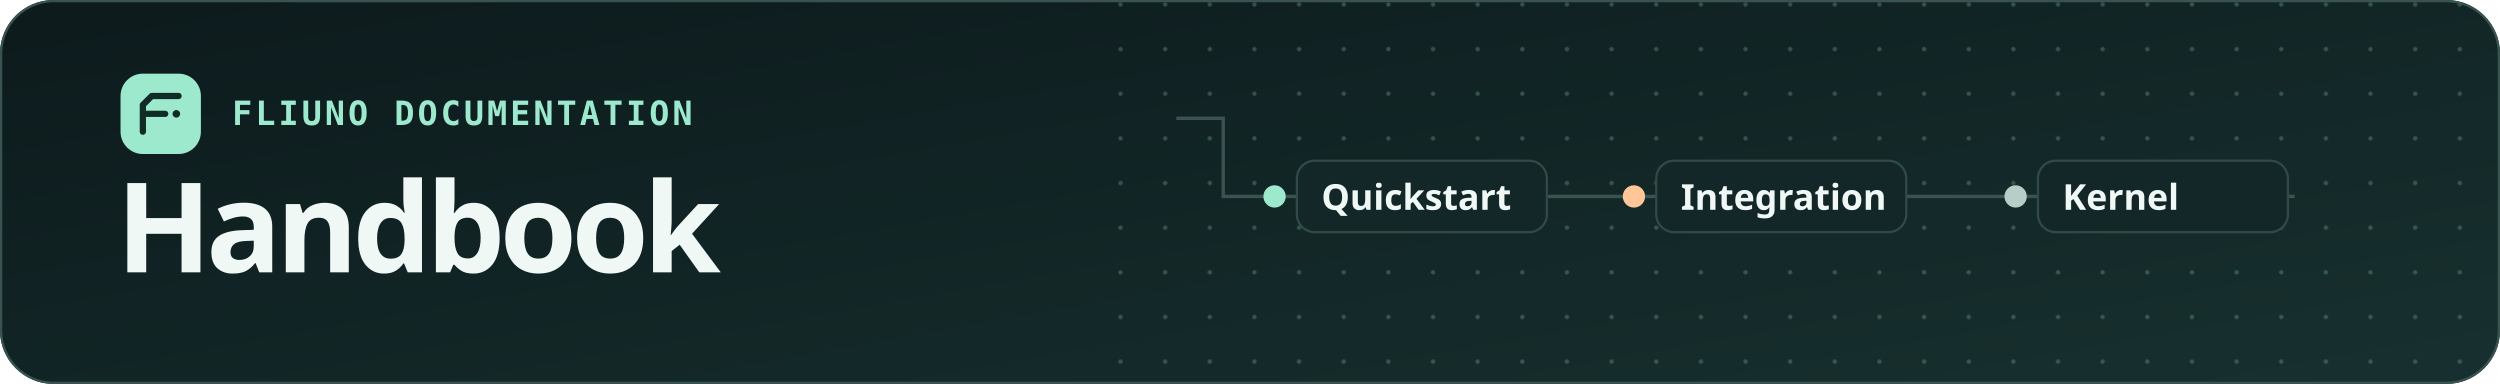
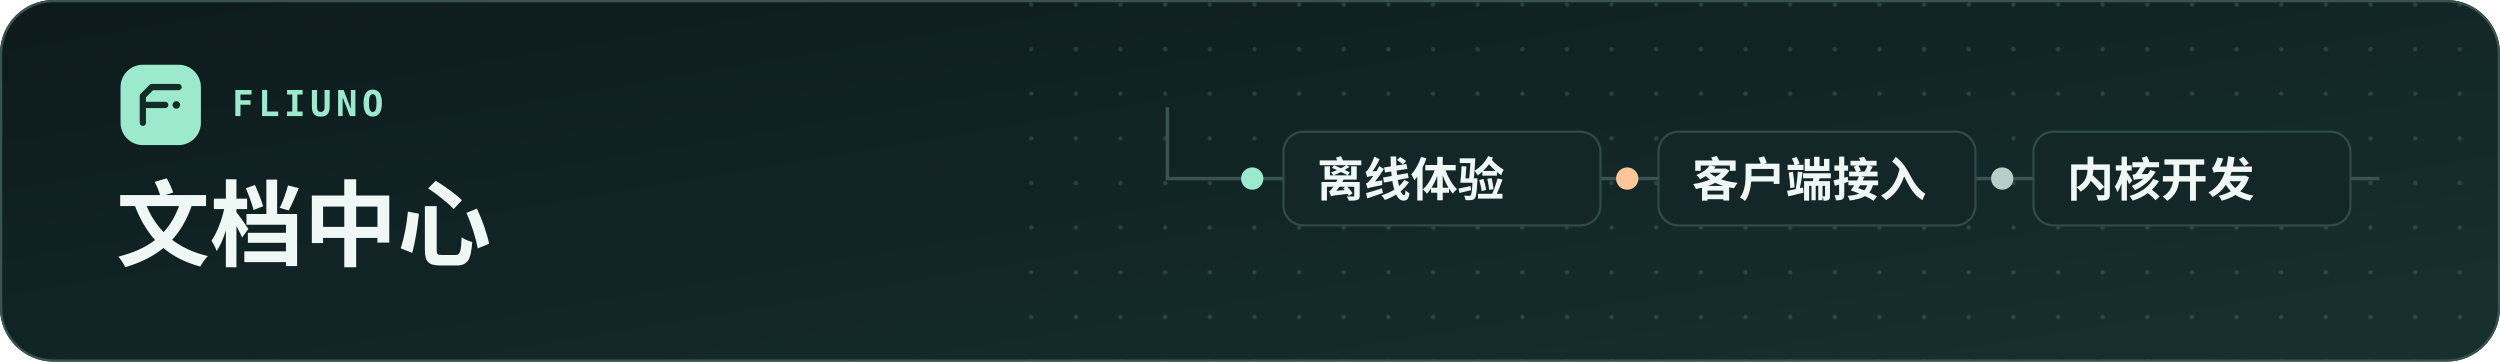
- <svg xmlns="http://www.w3.org/2000/svg" width="1120" height="172" viewBox="0 0 1120 172" role="img" aria-labelledby="title desc">
+ <svg xmlns="http://www.w3.org/2000/svg" width="1120" height="162" viewBox="0 0 1120 162" role="img" aria-labelledby="title desc">
  <defs>
    <linearGradient id="paper" x1="0%" y1="10%" x2="100%" y2="95%">
      <stop stop-color="#0d1b1d" />
      <stop offset="1" stop-color="#17302f" />
    </linearGradient>
    <pattern id="grid" width="20" height="20" patternUnits="userSpaceOnUse">
-       <circle cx="2" cy="2" r="1" fill="#6e9990" opacity=".38" />
+       <circle cx="2" cy="2" r="1" fill="#6e9990" opacity=".25" />
    </pattern>
    <clipPath id="frame">
-       <rect width="1120" height="172" rx="24" />
+       <rect width="1120" height="162" rx="24" />
    </clipPath>
  </defs>
  <g clip-path="url(#frame)">
-     <rect width="1120" height="172" fill="url(#paper)" />
-     <rect x="500" width="620" height="172" fill="url(#grid)" />
-     <g transform="translate(54 33)">
+     <rect width="1120" height="162" fill="url(#paper)" />
+     <rect x="455" width="665" height="162" fill="url(#grid)" />
+     <g transform="translate(54 29)">
      <rect width="36" height="36" rx="10" fill="#9ce9cd" />
      <path d="M10 26V14l4-4h12M10 18h10" fill="none" stroke="#112c26" stroke-width="2.8" stroke-linecap="round" stroke-linejoin="round" />
      <circle cx="25" cy="18" r="1.7" fill="#112c26" />
    </g>
-     <text x="104" y="56" font-family="ui-monospace, Cascadia Mono, Consolas, monospace" font-size="15" font-weight="650" letter-spacing="1.35" fill="#9ce9cd">FLIUNO DOCUMENTATION</text>
-     <text x="52" y="122" font-family="system-ui, Segoe UI, sans-serif" font-size="56" font-weight="740" letter-spacing="-2.5" fill="#f0f8f5">Handbook</text>
-     <path d="M527 53H548V88H1028" fill="none" stroke="#3a5351" stroke-width="1.5" />
-     <circle cx="571" cy="88" r="5" fill="#9ce9cd" />
-     <rect x="581" y="72" width="112" height="32" rx="8" fill="#132728" stroke="#304a47" />
-     <text x="592" y="94" font-family="system-ui, Segoe UI, sans-serif" font-size="16" font-weight="630" letter-spacing="0" fill="#f0f8f5">Quickstart</text>
-     <circle cx="732" cy="88" r="5" fill="#ffc697" />
-     <rect x="742" y="72" width="112" height="32" rx="8" fill="#132728" stroke="#304a47" />
-     <text x="753" y="94" font-family="system-ui, Segoe UI, sans-serif" font-size="16" font-weight="630" letter-spacing="0" fill="#f0f8f5">Integration</text>
-     <circle cx="903" cy="88" r="5" fill="#b7cec8" />
-     <rect x="913" y="72" width="112" height="32" rx="8" fill="#132728" stroke="#304a47" />
-     <text x="924" y="94" font-family="system-ui, Segoe UI, sans-serif" font-size="16" font-weight="630" letter-spacing="0" fill="#f0f8f5">Kernel</text>
+     <text x="104" y="52" font-family="ui-monospace, Cascadia Mono, Consolas, monospace" font-size="16" font-weight="650" letter-spacing="2" fill="#9ce9cd">FLIUNO</text>
+     <text x="52" y="116" font-family="system-ui, Segoe UI, PingFang SC, Microsoft YaHei, Noto Sans CJK SC, sans-serif" font-size="42" font-weight="700" letter-spacing="0" fill="#f0f8f5">文档中心</text>
+     <path d="M523 48V80H1066" fill="none" stroke="#3a5351" stroke-width="1.5" />
+     <circle cx="561" cy="80" r="5" fill="#9ce9cd" />
+     <rect x="575" y="59" width="142" height="42" rx="9" fill="#132728" stroke="#304a47" />
+     <text x="590" y="88" font-family="system-ui, Segoe UI, PingFang SC, Microsoft YaHei, Noto Sans CJK SC, sans-serif" font-size="21" font-weight="600" letter-spacing="0" fill="#f0f8f5">离线体验</text>
+     <circle cx="729" cy="80" r="5" fill="#ffc697" />
+     <rect x="743" y="59" width="142" height="42" rx="9" fill="#132728" stroke="#304a47" />
+     <text x="758" y="88" font-family="system-ui, Segoe UI, PingFang SC, Microsoft YaHei, Noto Sans CJK SC, sans-serif" font-size="21" font-weight="600" letter-spacing="0" fill="#f0f8f5">客户端接入</text>
+     <circle cx="897" cy="80" r="5" fill="#b7cec8" />
+     <rect x="911" y="59" width="142" height="42" rx="9" fill="#132728" stroke="#304a47" />
+     <text x="926" y="88" font-family="system-ui, Segoe UI, PingFang SC, Microsoft YaHei, Noto Sans CJK SC, sans-serif" font-size="21" font-weight="600" letter-spacing="0" fill="#f0f8f5">内核开发</text>
  </g>
-   <rect x=".5" y=".5" width="1119" height="171" rx="23.5" fill="none" stroke="#3a5351" />
+   <rect x=".5" y=".5" width="1119" height="161" rx="23.5" fill="none" stroke="#3a5351" />
</svg>
